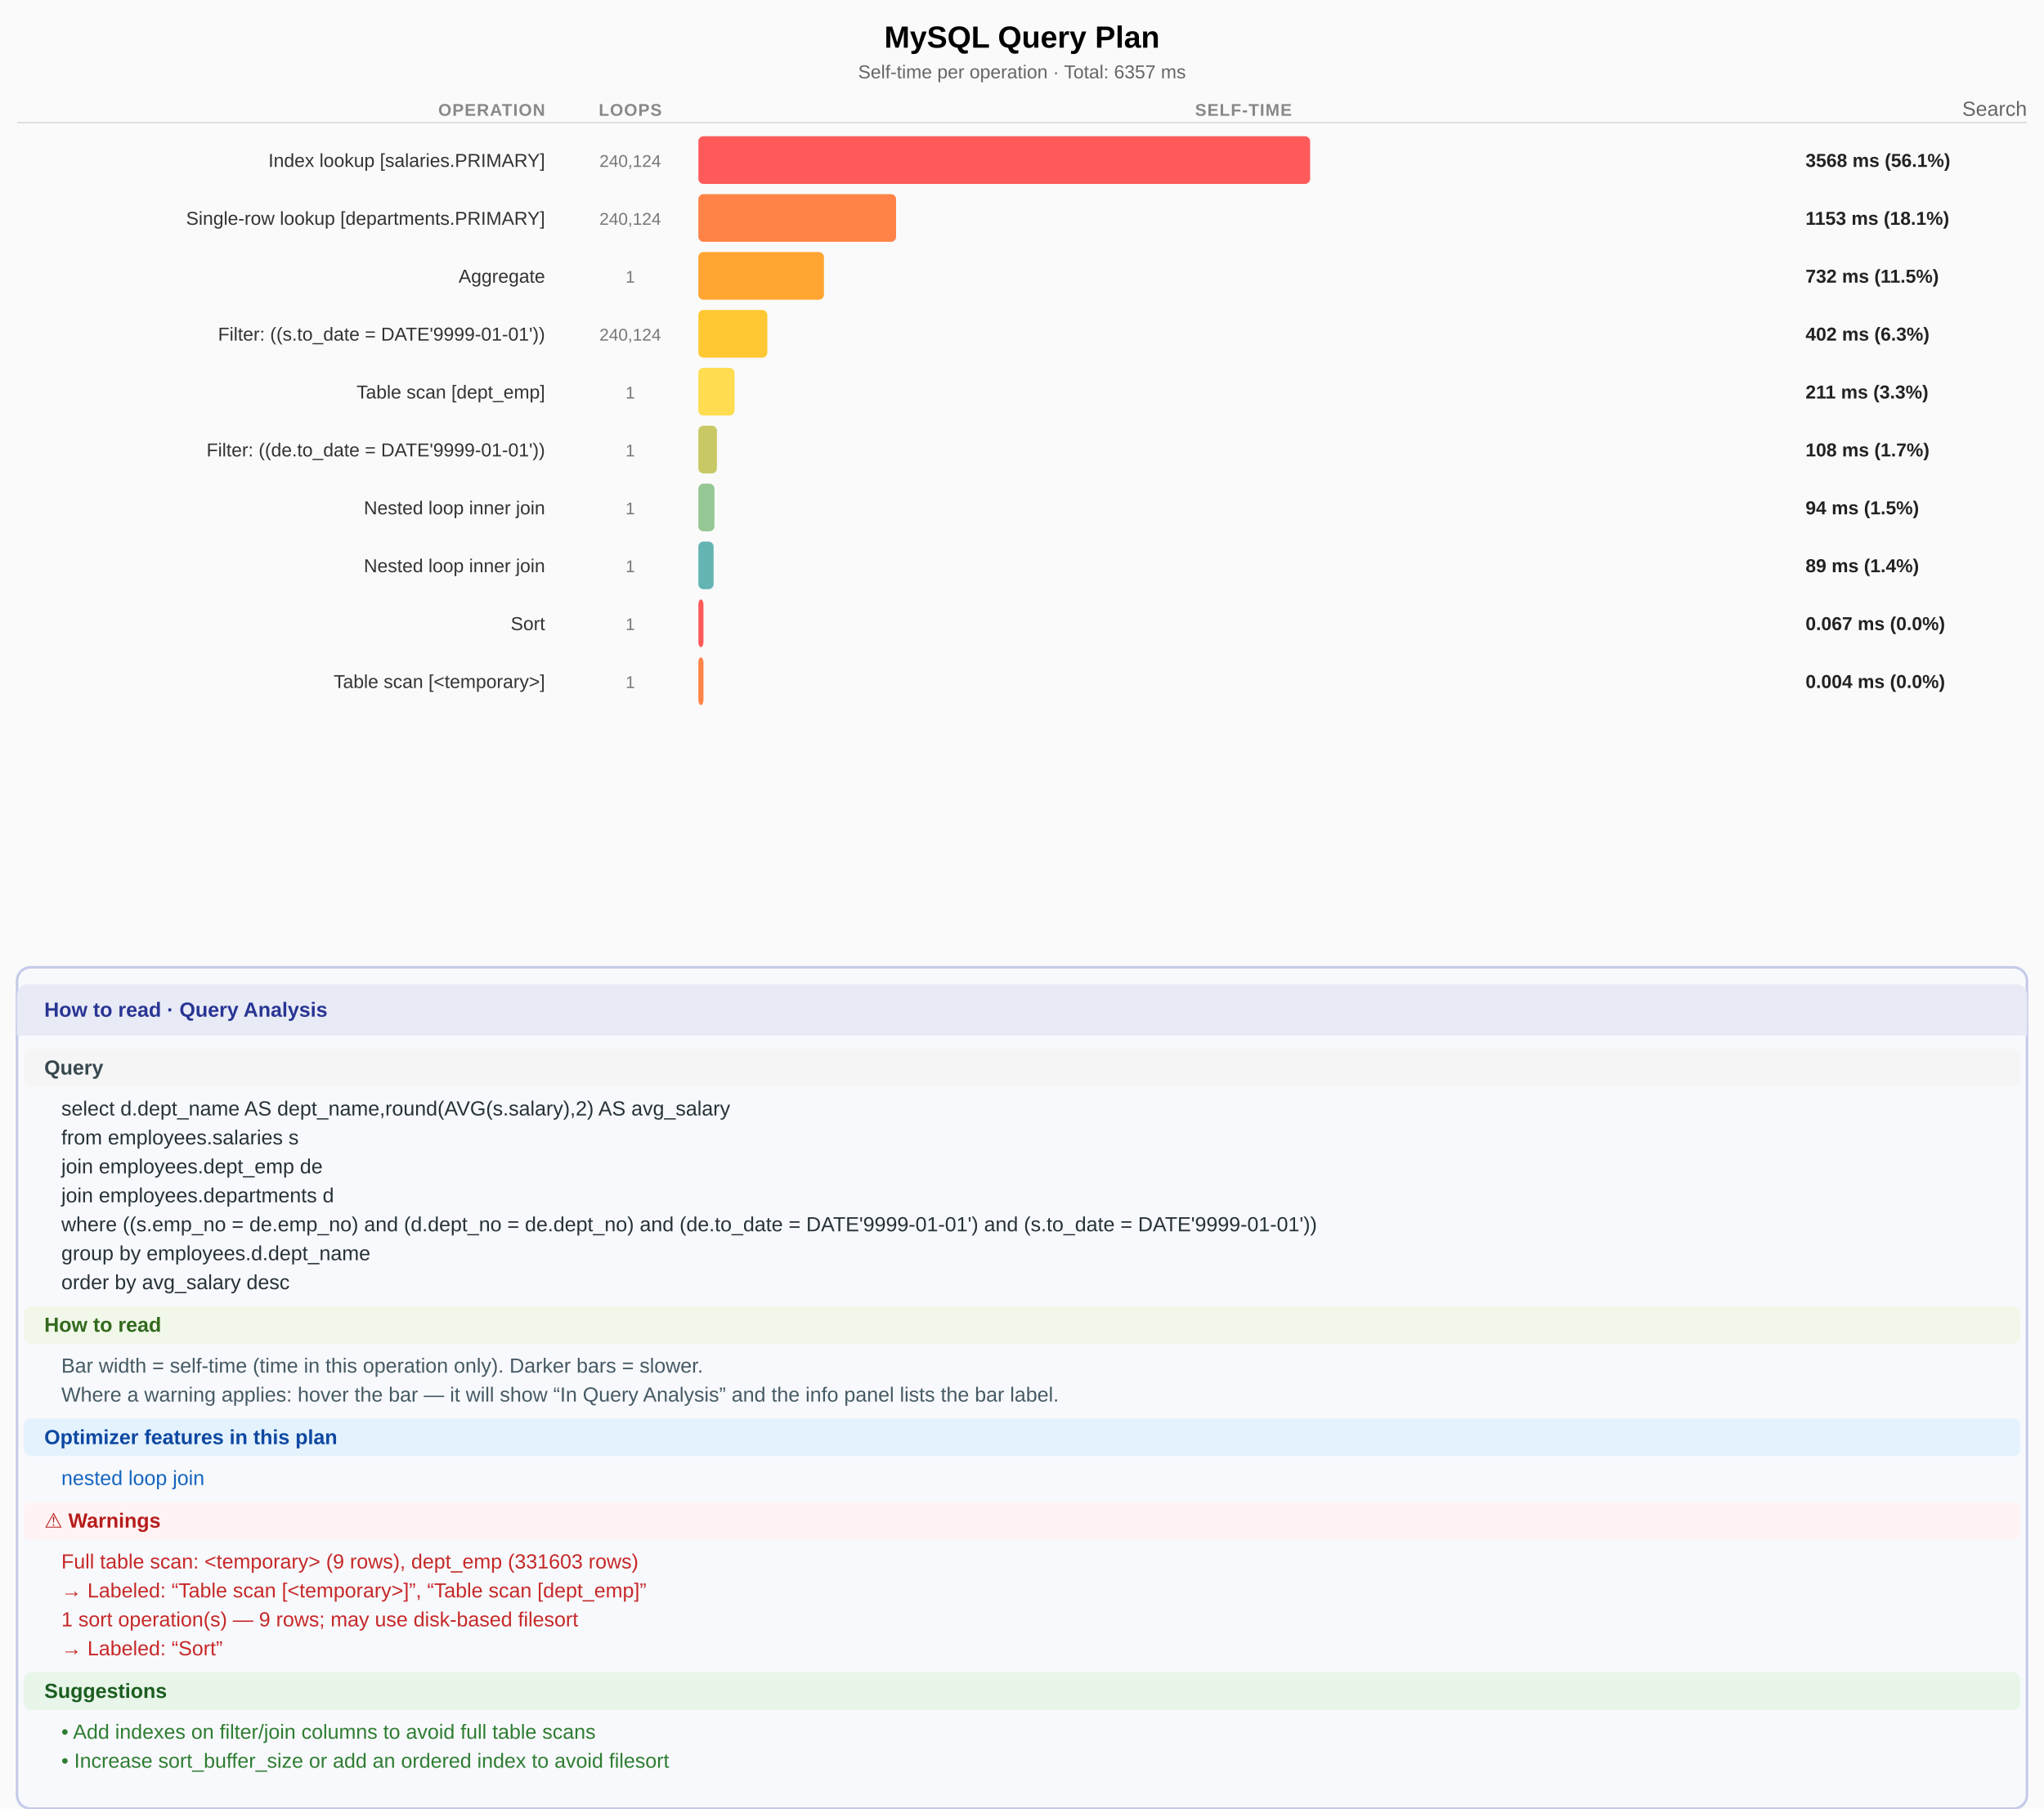
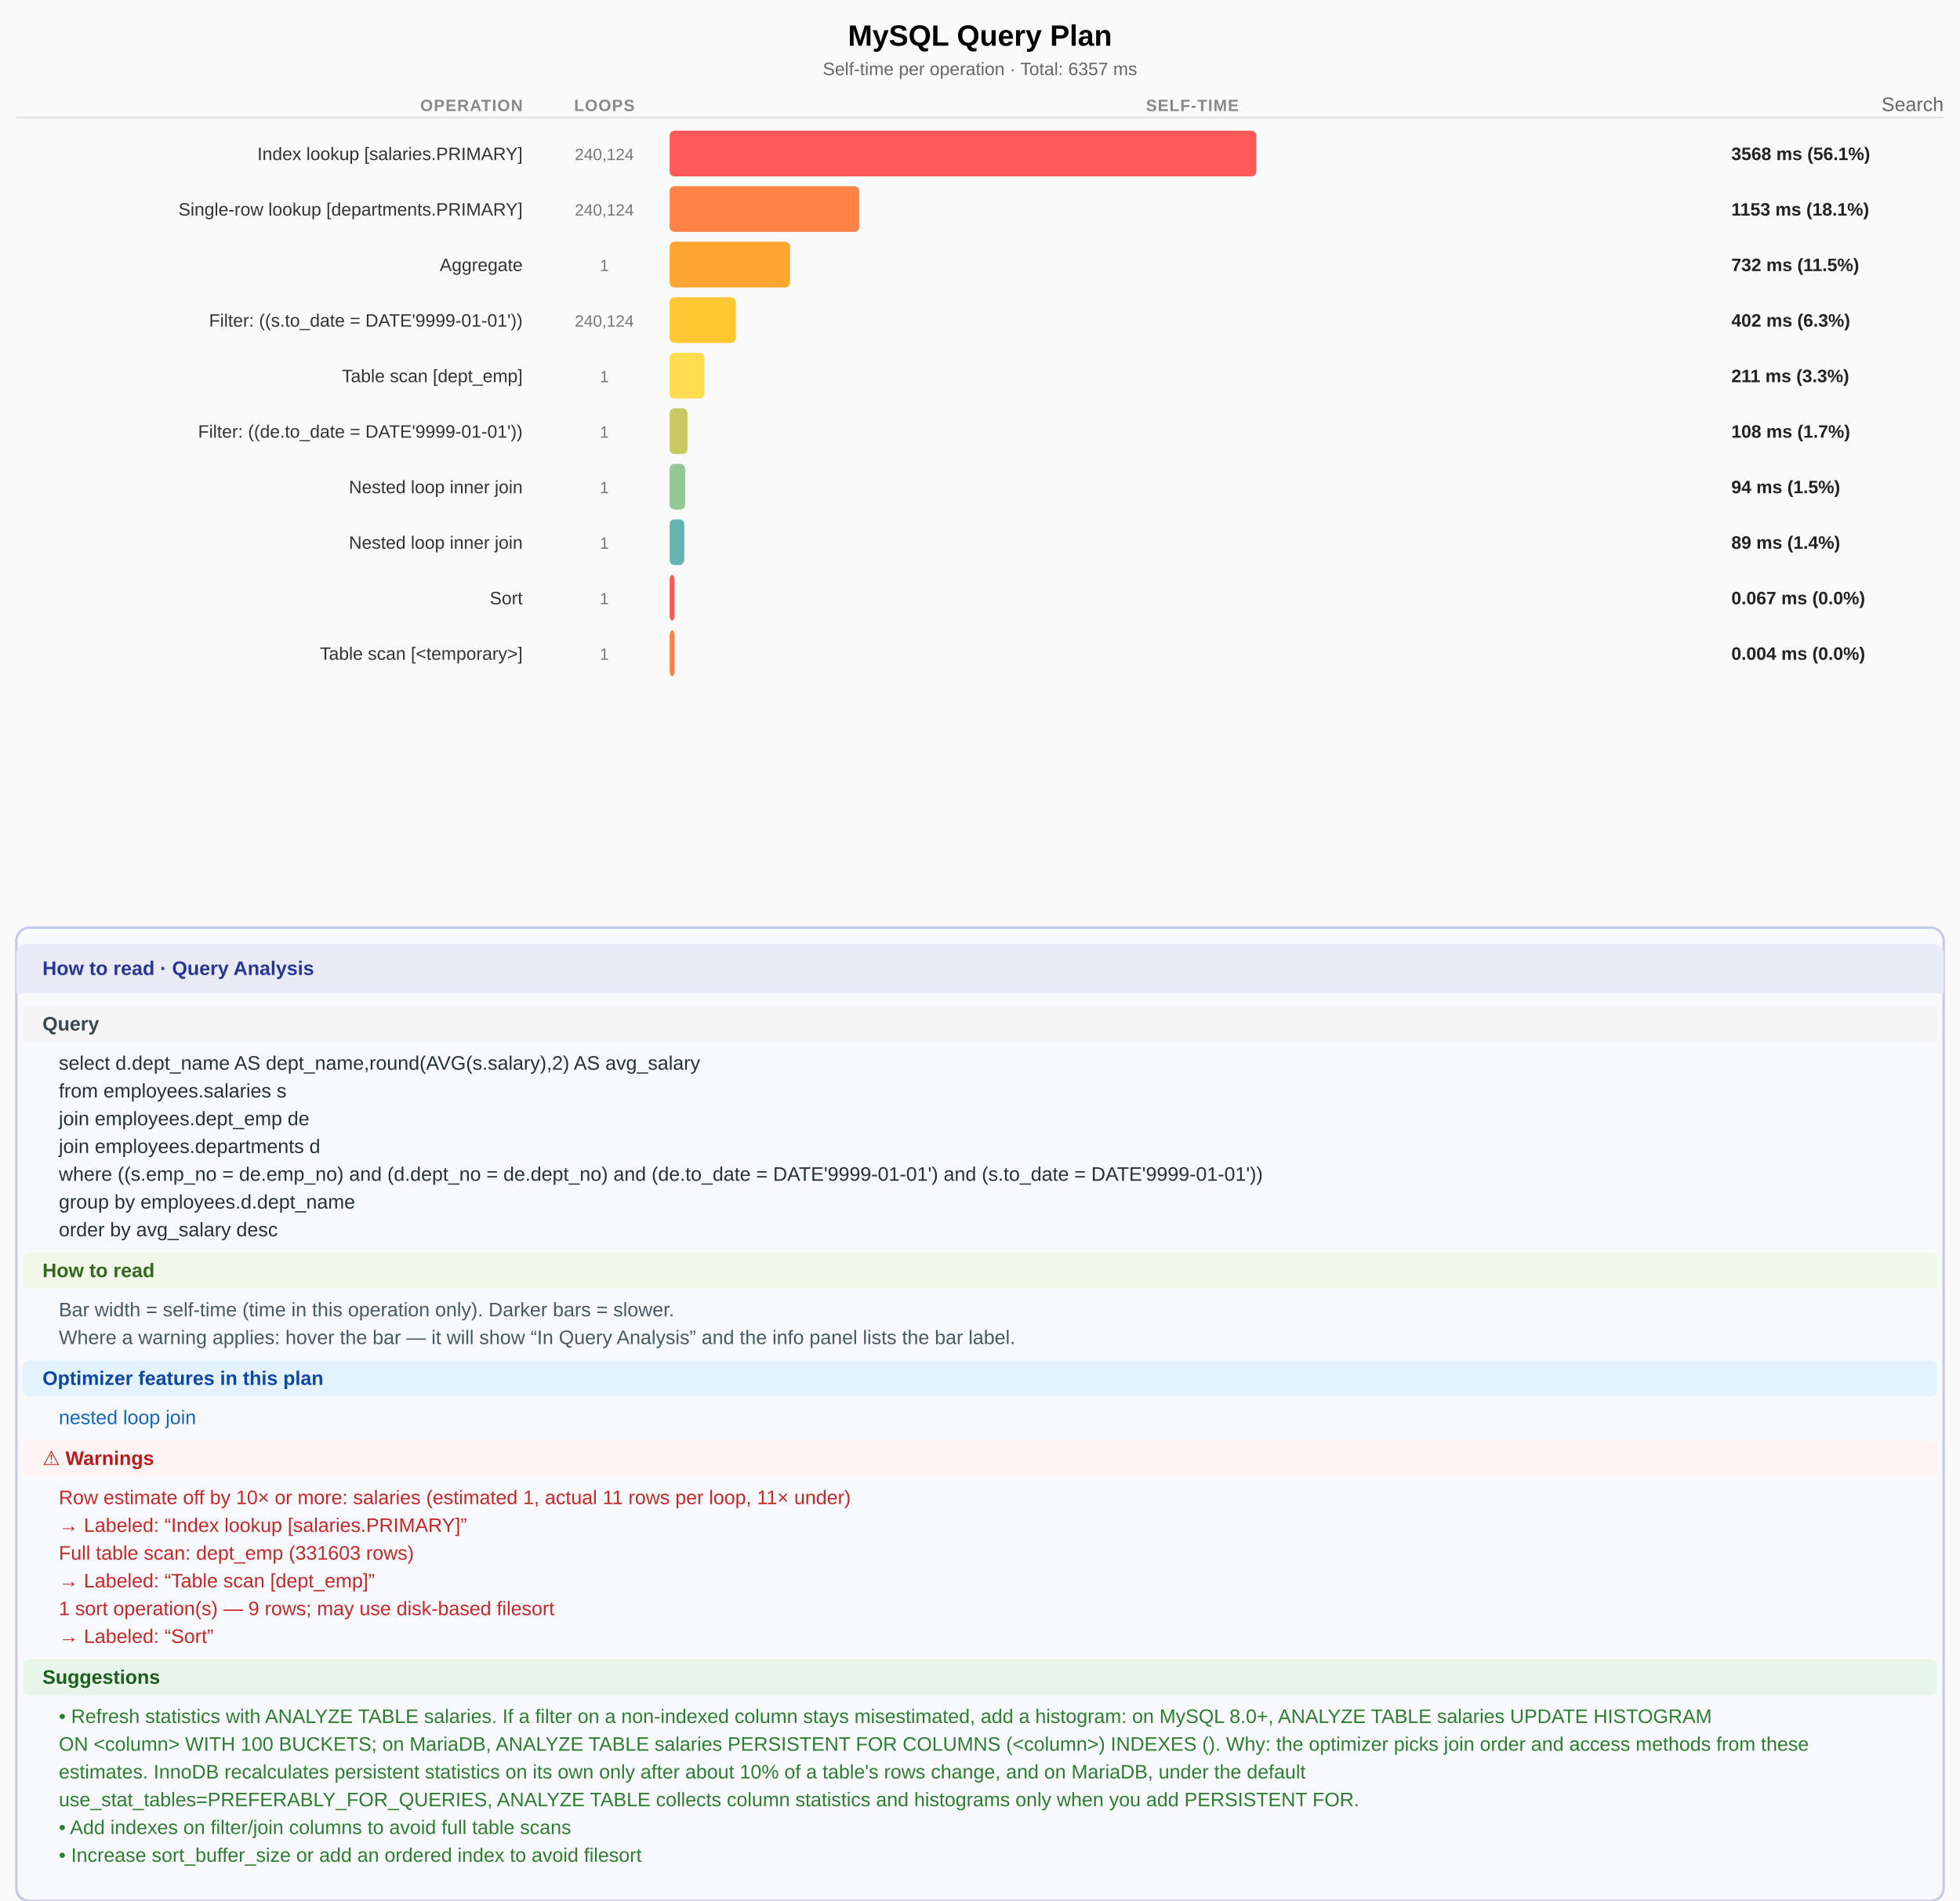
- <svg xmlns="http://www.w3.org/2000/svg" version="1.1" width="1200" height="1062" viewBox="0 0 1200 1062" style="max-width: 100%; height: auto;">
+ <svg xmlns="http://www.w3.org/2000/svg" version="1.1" width="1200" height="1164" viewBox="0 0 1200 1164" style="max-width: 100%; height: auto;">
  <style>
  text { font-family: Arial, sans-serif; font-size: 12px; }
  .title { font-size: 18px; font-weight: bold; }
  .subtitle { font-size: 11px; fill: #666; }
  .col-header { font-size: 10px; fill: #888; font-weight: bold; letter-spacing: 0.5px; }
  .label { font-size: 11px; fill: #333; }
  .loops { font-size: 10px; fill: #777; }
  .value { font-size: 11px; font-weight: bold; fill: #222; }
  .bar { transition: opacity 0.12s; }
  .bar:hover { opacity: 0.82; cursor: pointer; stroke: #444; stroke-width: 2; }
  .bar.in-query-analysis:hover { stroke: #c62828; stroke-width: 2.5; }
  .bar.pinned { stroke: #1565c0; stroke-width: 2.5; }
  .details-line { font-size: 12px; fill: #222; user-select: text; -webkit-user-select: text; }
  .details-line.dim { fill: #999; }
  #search { font-size: 12px; fill: #666; cursor: pointer; }
  #search:hover { fill: #111; }
</style>
  <rect width="100%" height="100%" fill="#fafafa" />
  <text x="600.0" y="28" text-anchor="middle" class="title">MySQL Query Plan</text>
  <text x="600.0" y="46" text-anchor="middle" class="subtitle">Self-time per operation  ·  Total: 6357 ms</text>
  <text x="320" y="68" text-anchor="end" class="col-header">OPERATION</text>
  <text x="370.0" y="68" text-anchor="middle" class="col-header">LOOPS</text>
  <text x="730.0" y="68" text-anchor="middle" class="col-header">SELF-TIME</text>
  <text id="search" x="1190" y="68" text-anchor="end">Search</text>
  <line x1="10" y1="72" x2="1190" y2="72" stroke="#e0e0e0" stroke-width="1" />
-   <line x1="10" y1="928" x2="1190" y2="928" stroke="#e0e0e0" stroke-width="1" />
-   <rect x="10" y="932" width="1180" height="130" fill="#f5f5f5" rx="4" />
-   <text id="details-l0" x="20" y="940" text-anchor="start" class="details-line">Hover a bar for details; click to pin  ·  Ctrl+F to search</text>
-   <text id="details-l1" x="20" y="954" text-anchor="start" class="details-line" />
-   <text id="details-l2" x="20" y="968" text-anchor="start" class="details-line" />
-   <text id="details-l3" x="20" y="982" text-anchor="start" class="details-line" />
-   <text id="details-l4" x="20" y="996" text-anchor="start" class="details-line" />
-   <text id="details-l5" x="20" y="1010" text-anchor="start" class="details-line" />
-   <text id="details-l6" x="20" y="1024" text-anchor="start" class="details-line" />
-   <text id="details-l7" x="20" y="1038" text-anchor="start" class="details-line" />
+   <line x1="10" y1="1030" x2="1190" y2="1030" stroke="#e0e0e0" stroke-width="1" />
+   <rect x="10" y="1034" width="1180" height="130" fill="#f5f5f5" rx="4" />
+   <text id="details-l0" x="20" y="1042" text-anchor="start" class="details-line">Hover a bar for details; click to pin  ·  Ctrl+F to search</text>
+   <text id="details-l1" x="20" y="1056" text-anchor="start" class="details-line" />
+   <text id="details-l2" x="20" y="1070" text-anchor="start" class="details-line" />
+   <text id="details-l3" x="20" y="1084" text-anchor="start" class="details-line" />
+   <text id="details-l4" x="20" y="1098" text-anchor="start" class="details-line" />
+   <text id="details-l5" x="20" y="1112" text-anchor="start" class="details-line" />
+   <text id="details-l6" x="20" y="1126" text-anchor="start" class="details-line" />
+   <text id="details-l7" x="20" y="1140" text-anchor="start" class="details-line" />
  <text x="320" y="98.0" text-anchor="end" class="label">Index lookup [salaries.PRIMARY]</text>
  <text x="370.0" y="98.0" text-anchor="middle" class="loops">240,124</text>
-   <rect class="bar" x="410" y="80" width="359.154" height="28" fill="rgb(255,90,90)" rx="3" ry="3" data-info="Index lookup on s using PRIMARY (emp_no=de.emp_no)  ·  Self: 3568 ms (56.1%)  ·  Rows: 11  ·  Loops: 240,124  ·  Table: salaries  ·  Index: PRIMARY  ·  Access: index  ·  Est.rows: 1  ⚠ Optimizer underestimate (10.5×)" data-label="Index lookup [salaries.PRIMARY]" data-teach-index="7" />
+   <rect class="bar in-query-analysis" x="410" y="80" width="359.154" height="28" fill="rgb(255,90,90)" rx="3" ry="3" data-node-id="n:9d8125b7e0a1" data-info="Index lookup on s using PRIMARY (emp_no=de.emp_no)  ·  Self: 3568 ms (56.1%)  ·  Rows: 11  ·  Loops: 240,124  ·  Table: salaries  ·  Index: PRIMARY  ·  Access: index  ·  Est.rows: 1  ⚠ Optimizer underestimate (10.5×)" data-label="Index lookup [salaries.PRIMARY]" data-analysis-msg="Row estimate off by 10× or more: salaries (estimated 1, actual 11 rows per loop, 11× under)" data-teach-index="7" />
  <text x="1060" y="98.0" class="value">3568 ms (56.1%)</text>
  <text x="320" y="132.0" text-anchor="end" class="label">Single-row lookup [departments.PRIMARY]</text>
  <text x="370.0" y="132.0" text-anchor="middle" class="loops">240,124</text>
-   <rect class="bar" x="410" y="114" width="116.078" height="28" fill="rgb(255,130,70)" rx="3" ry="3" data-info="Single-row index lookup on d using PRIMARY (dept_no=de.dept_no)  ·  Self: 1153 ms (18.1%)  ·  Rows: 1  ·  Loops: 240,124  ·  Table: departments  ·  Index: PRIMARY  ·  Access: index  ·  Est.rows: 1" data-label="Single-row lookup [departments.PRIMARY]" data-teach-index="8" />
+   <rect class="bar" x="410" y="114" width="116.078" height="28" fill="rgb(255,130,70)" rx="3" ry="3" data-node-id="n:661c6ab5d2c3" data-info="Single-row index lookup on d using PRIMARY (dept_no=de.dept_no)  ·  Self: 1153 ms (18.1%)  ·  Rows: 1  ·  Loops: 240,124  ·  Table: departments  ·  Index: PRIMARY  ·  Access: index  ·  Est.rows: 1" data-label="Single-row lookup [departments.PRIMARY]" data-teach-index="8" />
  <text x="1060" y="132.0" class="value">1153 ms (18.1%)</text>
  <text x="320" y="166.0" text-anchor="end" class="label">Aggregate</text>
  <text x="370.0" y="166.0" text-anchor="middle" class="loops">1</text>
-   <rect class="bar" x="410" y="148" width="73.724" height="28" fill="rgb(255,165,50)" rx="3" ry="3" data-info="Aggregate using temporary table  ·  Self: 732 ms (11.5%)  ·  Total: 6357 ms  ·  Rows: 9  ·  Loops: 1  ·  Access: temp_table_aggregate" data-label="Aggregate" data-teach-index="2" />
+   <rect class="bar" x="410" y="148" width="73.724" height="28" fill="rgb(255,165,50)" rx="3" ry="3" data-node-id="n:36c719443bc0" data-info="Aggregate using temporary table  ·  Self: 732 ms (11.5%)  ·  Total: 6357 ms  ·  Rows: 9  ·  Loops: 1  ·  Access: temp_table_aggregate" data-label="Aggregate" data-teach-index="2" />
  <text x="1060" y="166.0" class="value">732 ms (11.5%)</text>
  <text x="320" y="200.0" text-anchor="end" class="label">Filter: ((s.to_date = DATE'9999-01-01'))</text>
  <text x="370.0" y="200.0" text-anchor="middle" class="loops">240,124</text>
-   <rect class="bar" x="410" y="182" width="40.498" height="28" fill="rgb(255,200,50)" rx="3" ry="3" data-info="Filter: (s.to_date = 9999-01-01)  ·  Self: 402 ms (6.3%)  ·  Total: 3970 ms  ·  Rows: 1  ·  Loops: 240,124  ·  Access: filter  ·  Est.rows: 0  ⚠ Optimizer underestimate (10.0×)  ·  Cond: (s.to_date = DATE'9999-01-01')" data-label="Filter: ((s.to_date = DATE'9999-01-01'))" data-teach-index="6" />
+   <rect class="bar" x="410" y="182" width="40.498" height="28" fill="rgb(255,200,50)" rx="3" ry="3" data-node-id="n:d0f7a733b6e0" data-info="Filter: (s.to_date = 9999-01-01)  ·  Self: 402 ms (6.3%)  ·  Total: 3970 ms  ·  Rows: 1  ·  Loops: 240,124  ·  Access: filter  ·  Est.rows: 0  ⚠ Optimizer underestimate (10.0×)  ·  Cond: (s.to_date = DATE'9999-01-01')" data-label="Filter: ((s.to_date = DATE'9999-01-01'))" data-teach-index="6" />
  <text x="1060" y="200.0" class="value">402 ms (6.3%)</text>
  <text x="320" y="234.0" text-anchor="end" class="label">Table scan [dept_emp]</text>
  <text x="370.0" y="234.0" text-anchor="middle" class="loops">1</text>
-   <rect class="bar in-query-analysis" x="410" y="216" width="21.24" height="28" fill="rgb(255,220,80)" rx="3" ry="3" data-info="Table scan on de  ·  Self: 211 ms (3.3%)  ·  Rows: 331603  ·  Loops: 1  ·  Table: dept_emp  ·  Access: table  ·  Est.rows: 331143" data-label="Table scan [dept_emp]" data-analysis-msg="Full table scan: &lt;temporary&gt; (9 rows), dept_emp (331603 rows)" data-teach-index="5" />
+   <rect class="bar in-query-analysis" x="410" y="216" width="21.24" height="28" fill="rgb(255,220,80)" rx="3" ry="3" data-node-id="n:f594e5f3a9f7" data-info="Table scan on de  ·  Self: 211 ms (3.3%)  ·  Rows: 331603  ·  Loops: 1  ·  Table: dept_emp  ·  Access: table  ·  Est.rows: 331143" data-label="Table scan [dept_emp]" data-analysis-msg="Full table scan: dept_emp (331603 rows)" data-teach-index="5" />
  <text x="1060" y="234.0" class="value">211 ms (3.3%)</text>
  <text x="320" y="268.0" text-anchor="end" class="label">Filter: ((de.to_date = DATE'9999-01-01'))</text>
  <text x="370.0" y="268.0" text-anchor="middle" class="loops">1</text>
-   <rect class="bar" x="410" y="250" width="10.891" height="28" fill="rgb(200,200,100)" rx="3" ry="3" data-info="Filter: (de.to_date = 9999-01-01)  ·  Self: 108 ms (1.7%)  ·  Total: 319 ms  ·  Rows: 240124  ·  Loops: 1  ·  Access: filter  ·  Est.rows: 33114  ⚠ Optimizer underestimate (7.3×)  ·  Cond: (de.to_date = DATE'9999-01-01')" data-label="Filter: ((de.to_date = DATE'9999-01-01'))" data-teach-index="4" />
+   <rect class="bar" x="410" y="250" width="10.891" height="28" fill="rgb(200,200,100)" rx="3" ry="3" data-node-id="n:9e86647097af" data-info="Filter: (de.to_date = 9999-01-01)  ·  Self: 108 ms (1.7%)  ·  Total: 319 ms  ·  Rows: 240124  ·  Loops: 1  ·  Access: filter  ·  Est.rows: 33114  ⚠ Optimizer underestimate (7.3×)  ·  Cond: (de.to_date = DATE'9999-01-01')" data-label="Filter: ((de.to_date = DATE'9999-01-01'))" data-teach-index="4" />
  <text x="1060" y="268.0" class="value">108 ms (1.7%)</text>
  <text x="320" y="302.0" text-anchor="end" class="label">Nested loop inner join</text>
  <text x="370.0" y="302.0" text-anchor="middle" class="loops">1</text>
-   <rect class="bar" x="410" y="284" width="9.464" height="28" fill="rgb(150,200,150)" rx="3" ry="3" data-info="Nested loop inner join  ·  Self: 94 ms (1.5%)  ·  Total: 5625 ms  ·  Rows: 240124  ·  Loops: 1  ·  Access: join  ·  Est.rows: 3311  ⚠ Optimizer underestimate (72.5×)" data-label="Nested loop inner join" data-teach-index="3" />
+   <rect class="bar" x="410" y="284" width="9.464" height="28" fill="rgb(150,200,150)" rx="3" ry="3" data-node-id="n:62bcf2b0e81f" data-info="Nested loop inner join  ·  Self: 94 ms (1.5%)  ·  Total: 5625 ms  ·  Rows: 240124  ·  Loops: 1  ·  Access: join  ·  Est.rows: 3311  ⚠ Optimizer underestimate (72.5×)" data-label="Nested loop inner join" data-teach-index="3" />
  <text x="1060" y="302.0" class="value">94 ms (1.5%)</text>
  <text x="320" y="336.0" text-anchor="end" class="label">Nested loop inner join</text>
  <text x="370.0" y="336.0" text-anchor="middle" class="loops">1</text>
-   <rect class="bar" x="410" y="318" width="8.946" height="28" fill="rgb(100,180,180)" rx="3" ry="3" data-info="Nested loop inner join  ·  Self: 89 ms (1.4%)  ·  Total: 4378 ms  ·  Rows: 240124  ·  Loops: 1  ·  Access: join  ·  Est.rows: 3311  ⚠ Optimizer underestimate (72.5×)" data-label="Nested loop inner join" data-teach-index="3" />
+   <rect class="bar" x="410" y="318" width="8.946" height="28" fill="rgb(100,180,180)" rx="3" ry="3" data-node-id="n:3f3b42eaef83" data-info="Nested loop inner join  ·  Self: 89 ms (1.4%)  ·  Total: 4378 ms  ·  Rows: 240124  ·  Loops: 1  ·  Access: join  ·  Est.rows: 3311  ⚠ Optimizer underestimate (72.5×)" data-label="Nested loop inner join" data-teach-index="3" />
  <text x="1060" y="336.0" class="value">89 ms (1.4%)</text>
  <text x="320" y="370.0" text-anchor="end" class="label">Sort</text>
  <text x="370.0" y="370.0" text-anchor="middle" class="loops">1</text>
-   <rect class="bar in-query-analysis" x="410" y="352" width="3" height="28" fill="rgb(255,90,90)" rx="3" ry="3" data-info="Sort: avg_salary DESC  ·  Self: 0.067 ms (0.0%)  ·  Total: 6357 ms  ·  Rows: 9  ·  Loops: 1  ·  Access: sort" data-label="Sort" data-analysis-msg="1 sort operation(s) — 9 rows; may use disk-based filesort" data-teach-index="0" />
+   <rect class="bar in-query-analysis" x="410" y="352" width="3" height="28" fill="rgb(255,90,90)" rx="3" ry="3" data-node-id="n:4b310806699e" data-info="Sort: avg_salary DESC  ·  Self: 0.067 ms (0.0%)  ·  Total: 6357 ms  ·  Rows: 9  ·  Loops: 1  ·  Access: sort" data-label="Sort" data-analysis-msg="1 sort operation(s) — 9 rows; may use disk-based filesort" data-teach-index="0" />
  <text x="1060" y="370.0" class="value">0.067 ms (0.0%)</text>
  <text x="320" y="404.0" text-anchor="end" class="label">Table scan [&lt;temporary&gt;]</text>
  <text x="370.0" y="404.0" text-anchor="middle" class="loops">1</text>
-   <rect class="bar in-query-analysis" x="410" y="386" width="3" height="28" fill="rgb(255,130,70)" rx="3" ry="3" data-info="Table scan on &lt;temporary&gt;  ·  Self: 0.004 ms (0.0%)  ·  Total: 6357 ms  ·  Rows: 9  ·  Loops: 1  ·  Table: &lt;temporary&gt;  ·  Access: table" data-label="Table scan [&lt;temporary&gt;]" data-analysis-msg="Full table scan: &lt;temporary&gt; (9 rows), dept_emp (331603 rows)" data-teach-index="1" />
+   <rect class="bar" x="410" y="386" width="3" height="28" fill="rgb(255,130,70)" rx="3" ry="3" data-node-id="n:d2dccead858b" data-info="Table scan on &lt;temporary&gt;  ·  Self: 0.004 ms (0.0%)  ·  Total: 6357 ms  ·  Rows: 9  ·  Loops: 1  ·  Table: &lt;temporary&gt;  ·  Access: table" data-label="Table scan [&lt;temporary&gt;]" data-teach-index="1" />
  <text x="1060" y="404.0" class="value">0.004 ms (0.0%)</text>
-   <rect x="10" y="568" width="1180" height="494" fill="#f8f9fc" stroke="#c5cae9" stroke-width="1.5" rx="8" />
+   <rect x="10" y="568" width="1180" height="596" fill="#f8f9fc" stroke="#c5cae9" stroke-width="1.5" rx="8" />
  <rect x="10" y="578" width="1180" height="30" fill="#e8eaf6" rx="6" />
  <rect x="10" y="584" width="1180" height="24" fill="#e8eaf6" />
  <text x="26" y="597" font-family="Arial,sans-serif" font-size="13" font-weight="bold" fill="#283593">How to read · Query Analysis</text>
  <rect x="14" y="616" width="1172" height="22" fill="#f5f5f5" rx="4" />
  <text x="26" y="631" font-family="Arial,sans-serif" font-size="11" font-weight="bold" fill="#37474f">Query</text>
  <text x="36" y="655" font-family="Courier New,Courier,monospace" font-size="11" fill="#263238">select d.dept_name AS dept_name,round(AVG(s.salary),2) AS avg_salary</text>
  <text x="36" y="672" font-family="Courier New,Courier,monospace" font-size="11" fill="#263238">from employees.salaries s</text>
  <text x="36" y="689" font-family="Courier New,Courier,monospace" font-size="11" fill="#263238">  join employees.dept_emp de</text>
  <text x="36" y="706" font-family="Courier New,Courier,monospace" font-size="11" fill="#263238">  join employees.departments d</text>
  <text x="36" y="723" font-family="Courier New,Courier,monospace" font-size="11" fill="#263238">where ((s.emp_no = de.emp_no) and (d.dept_no = de.dept_no) and (de.to_date = DATE'9999-01-01') and (s.to_date = DATE'9999-01-01'))</text>
  <text x="36" y="740" font-family="Courier New,Courier,monospace" font-size="11" fill="#263238">group by employees.d.dept_name</text>
  <text x="36" y="757" font-family="Courier New,Courier,monospace" font-size="11" fill="#263238">order by avg_salary desc</text>
  <rect x="14" y="767" width="1172" height="22" fill="#f1f8e9" rx="4" />
  <text x="26" y="782" font-family="Arial,sans-serif" font-size="11" font-weight="bold" fill="#33691e">How to read</text>
  <text x="36" y="806" font-family="Arial,sans-serif" font-size="11" fill="#455a64">Bar width = self-time (time in this operation only). Darker bars = slower.</text>
  <text x="36" y="823" font-family="Arial,sans-serif" font-size="11" fill="#455a64">Where a warning applies: hover the bar — it will show “In Query Analysis” and the info panel lists the bar label.</text>
  <rect x="14" y="833" width="1172" height="22" fill="#e3f2fd" rx="4" />
  <text x="26" y="848" font-family="Arial,sans-serif" font-size="11" font-weight="bold" fill="#0d47a1">Optimizer features in this plan</text>
  <text x="36" y="872" font-family="Arial,sans-serif" font-size="11" fill="#1565c0">nested loop join</text>
  <rect x="14" y="882" width="1172" height="22" fill="#fff3f3" rx="4" />
  <text x="26" y="897" font-family="Arial,sans-serif" font-size="11" font-weight="bold" fill="#b71c1c">⚠  Warnings</text>
-   <text x="36" y="921" font-family="Arial,sans-serif" font-size="11" fill="#c62828">Full table scan: &lt;temporary&gt; (9 rows), dept_emp (331603 rows)</text>
-   <text x="36" y="938" font-family="Arial,sans-serif" font-size="11" fill="#c62828">→ Labeled: “Table scan [&lt;temporary&gt;]”, “Table scan [dept_emp]”</text>
-   <text x="36" y="955" font-family="Arial,sans-serif" font-size="11" fill="#c62828">1 sort operation(s) — 9 rows; may use disk-based filesort</text>
-   <text x="36" y="972" font-family="Arial,sans-serif" font-size="11" fill="#c62828">→ Labeled: “Sort”</text>
-   <rect x="14" y="982" width="1172" height="22" fill="#e8f5e9" rx="4" />
-   <text x="26" y="997" font-family="Arial,sans-serif" font-size="11" font-weight="bold" fill="#1b5e20">Suggestions</text>
-   <text x="36" y="1021" font-family="Arial,sans-serif" font-size="11" fill="#2e7d32">•  Add indexes on filter/join columns to avoid full table scans</text>
-   <text x="36" y="1038" font-family="Arial,sans-serif" font-size="11" fill="#2e7d32">•  Increase sort_buffer_size or add an ordered index to avoid filesort</text>
+   <text x="36" y="921" font-family="Arial,sans-serif" font-size="11" fill="#c62828">Row estimate off by 10× or more: salaries (estimated 1, actual 11 rows per loop, 11× under)</text>
+   <text x="36" y="938" font-family="Arial,sans-serif" font-size="11" fill="#c62828">→ Labeled: “Index lookup [salaries.PRIMARY]”</text>
+   <text x="36" y="955" font-family="Arial,sans-serif" font-size="11" fill="#c62828">Full table scan: dept_emp (331603 rows)</text>
+   <text x="36" y="972" font-family="Arial,sans-serif" font-size="11" fill="#c62828">→ Labeled: “Table scan [dept_emp]”</text>
+   <text x="36" y="989" font-family="Arial,sans-serif" font-size="11" fill="#c62828">1 sort operation(s) — 9 rows; may use disk-based filesort</text>
+   <text x="36" y="1006" font-family="Arial,sans-serif" font-size="11" fill="#c62828">→ Labeled: “Sort”</text>
+   <rect x="14" y="1016" width="1172" height="22" fill="#e8f5e9" rx="4" />
+   <text x="26" y="1031" font-family="Arial,sans-serif" font-size="11" font-weight="bold" fill="#1b5e20">Suggestions</text>
+   <text x="36" y="1055" font-family="Arial,sans-serif" font-size="11" fill="#2e7d32">•  Refresh statistics with ANALYZE TABLE salaries. If a filter on a non-indexed column stays misestimated, add a histogram: on MySQL 8.0+, ANALYZE TABLE salaries UPDATE HISTOGRAM</text>
+   <text x="36" y="1072" font-family="Arial,sans-serif" font-size="11" fill="#2e7d32">ON &lt;column&gt; WITH 100 BUCKETS; on MariaDB, ANALYZE TABLE salaries PERSISTENT FOR COLUMNS (&lt;column&gt;) INDEXES (). Why: the optimizer picks join order and access methods from these</text>
+   <text x="36" y="1089" font-family="Arial,sans-serif" font-size="11" fill="#2e7d32">estimates. InnoDB recalculates persistent statistics on its own only after about 10% of a table's rows change, and on MariaDB, under the default</text>
+   <text x="36" y="1106" font-family="Arial,sans-serif" font-size="11" fill="#2e7d32">use_stat_tables=PREFERABLY_FOR_QUERIES, ANALYZE TABLE collects column statistics and histograms only when you add PERSISTENT FOR.</text>
+   <text x="36" y="1123" font-family="Arial,sans-serif" font-size="11" fill="#2e7d32">•  Add indexes on filter/join columns to avoid full table scans</text>
+   <text x="36" y="1140" font-family="Arial,sans-serif" font-size="11" fill="#2e7d32">•  Increase sort_buffer_size or add an ordered index to avoid filesort</text>
</svg>
